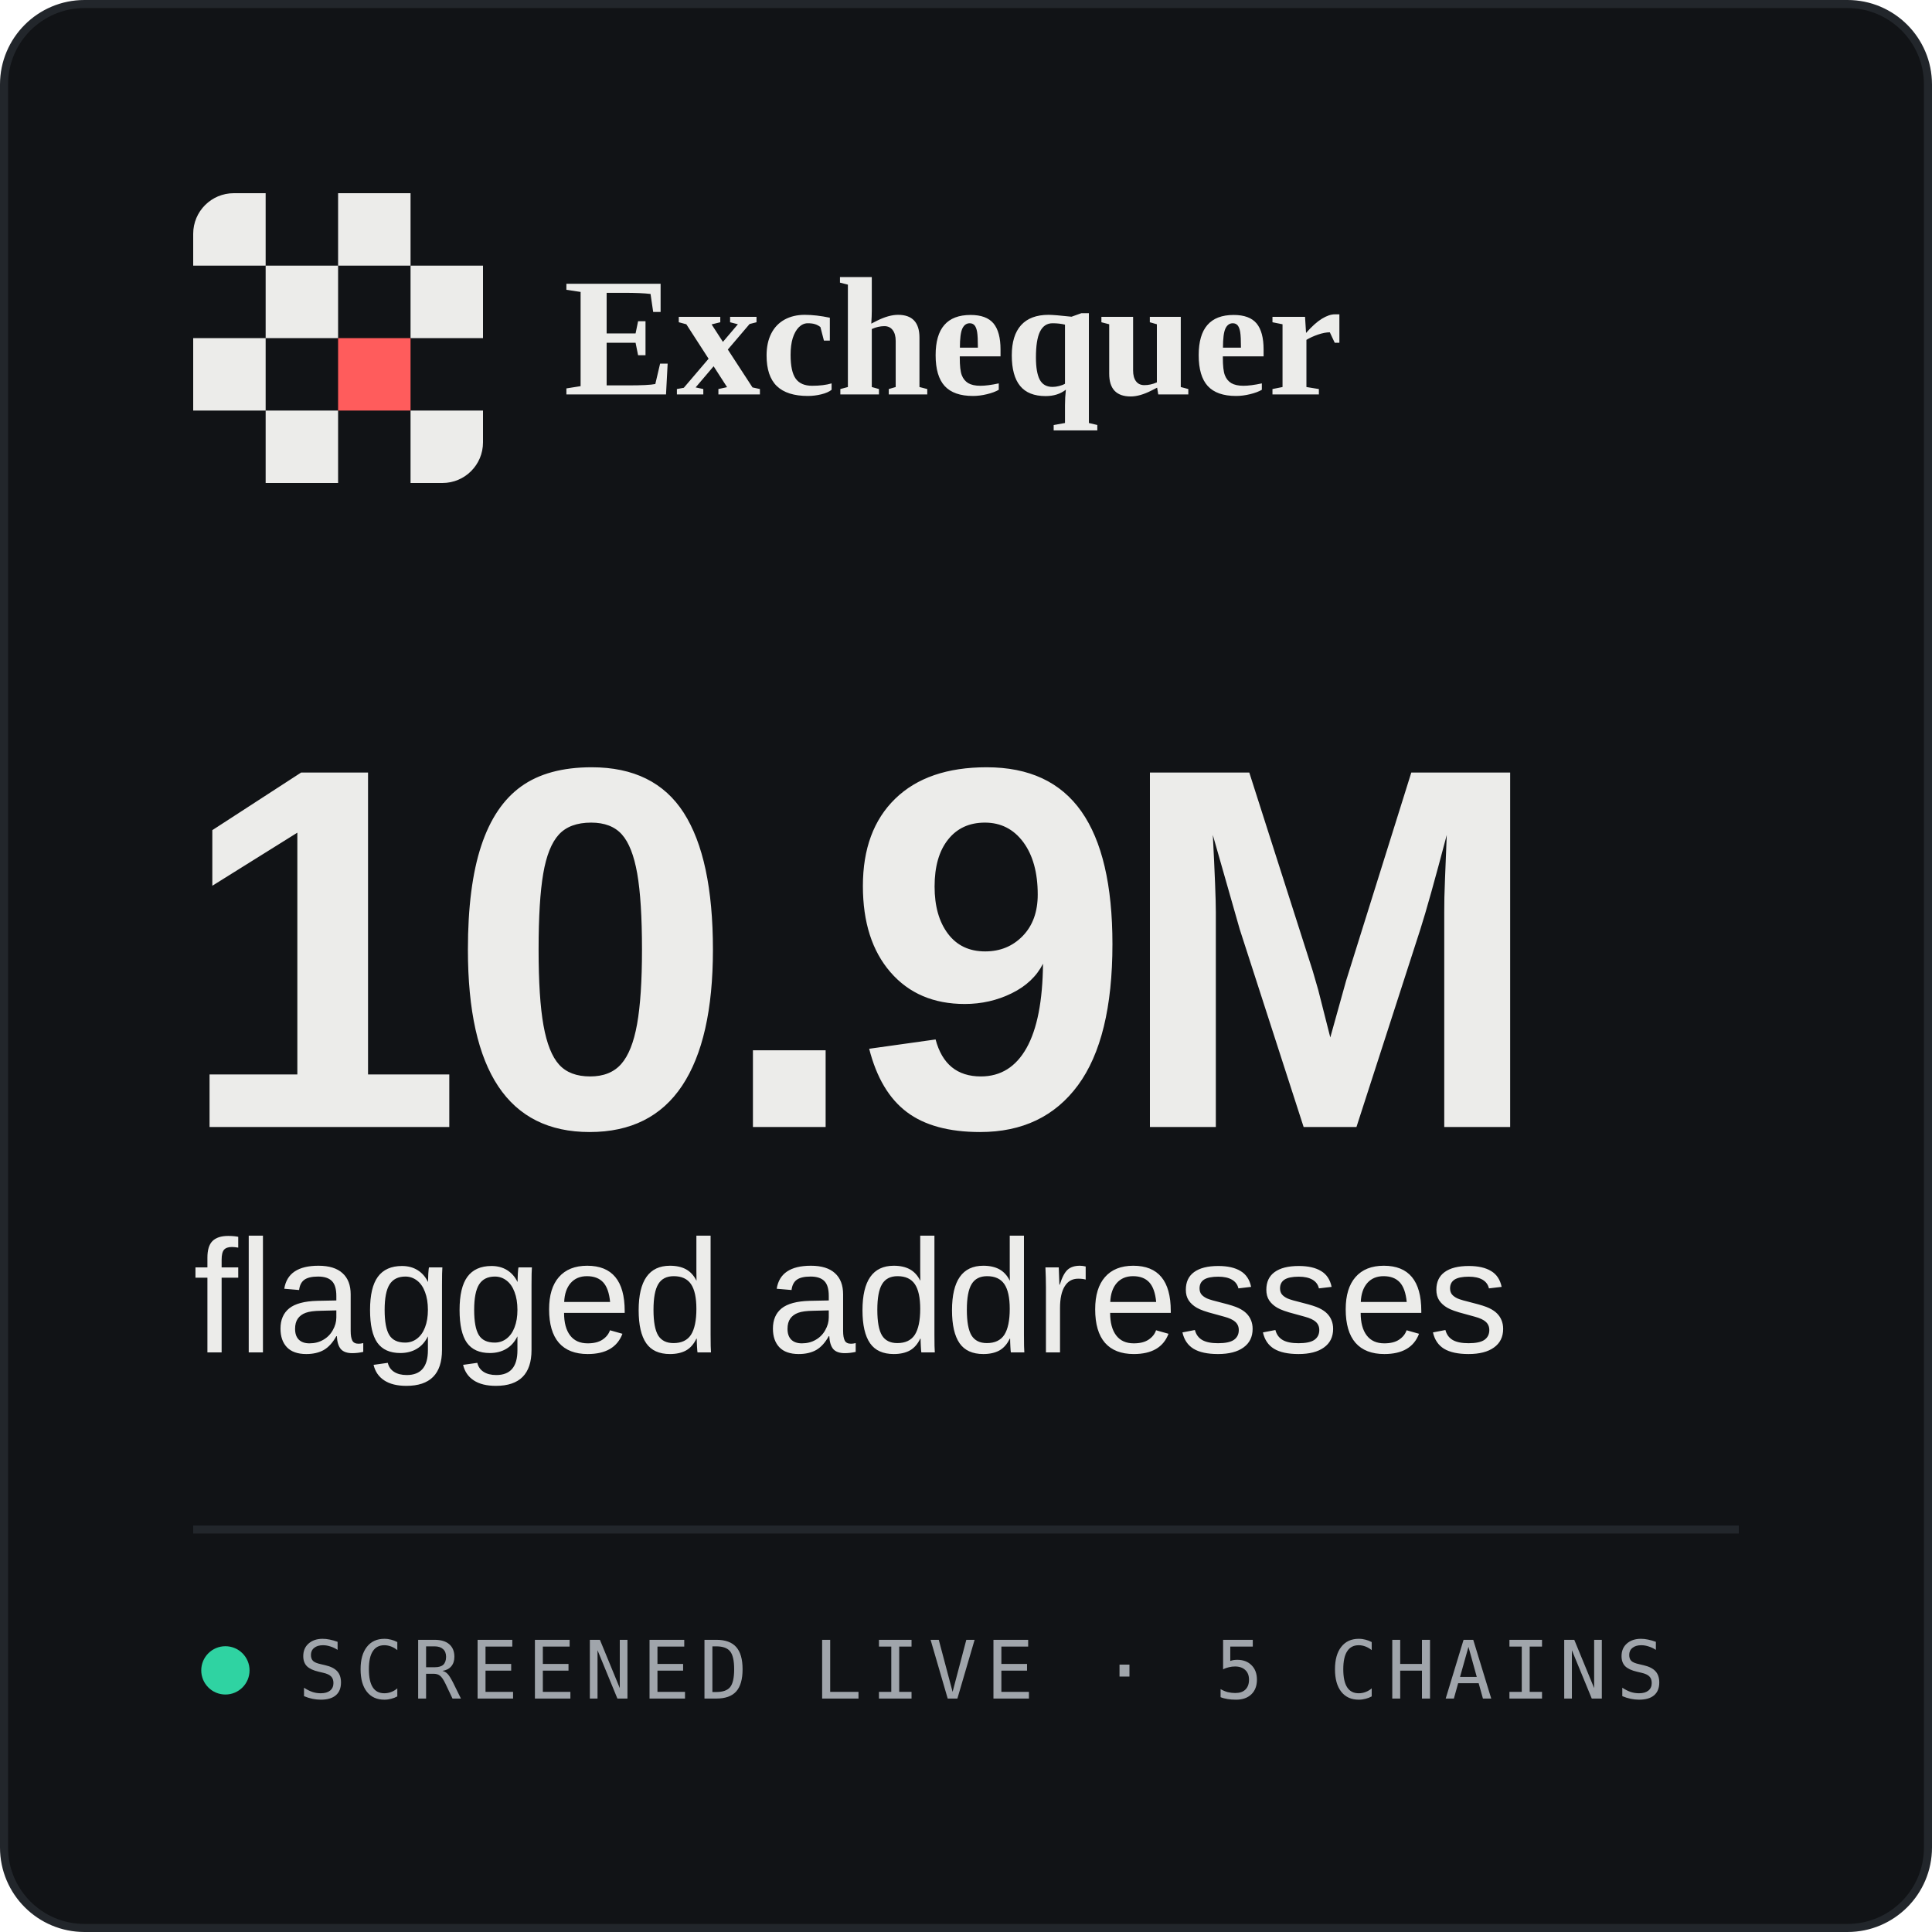
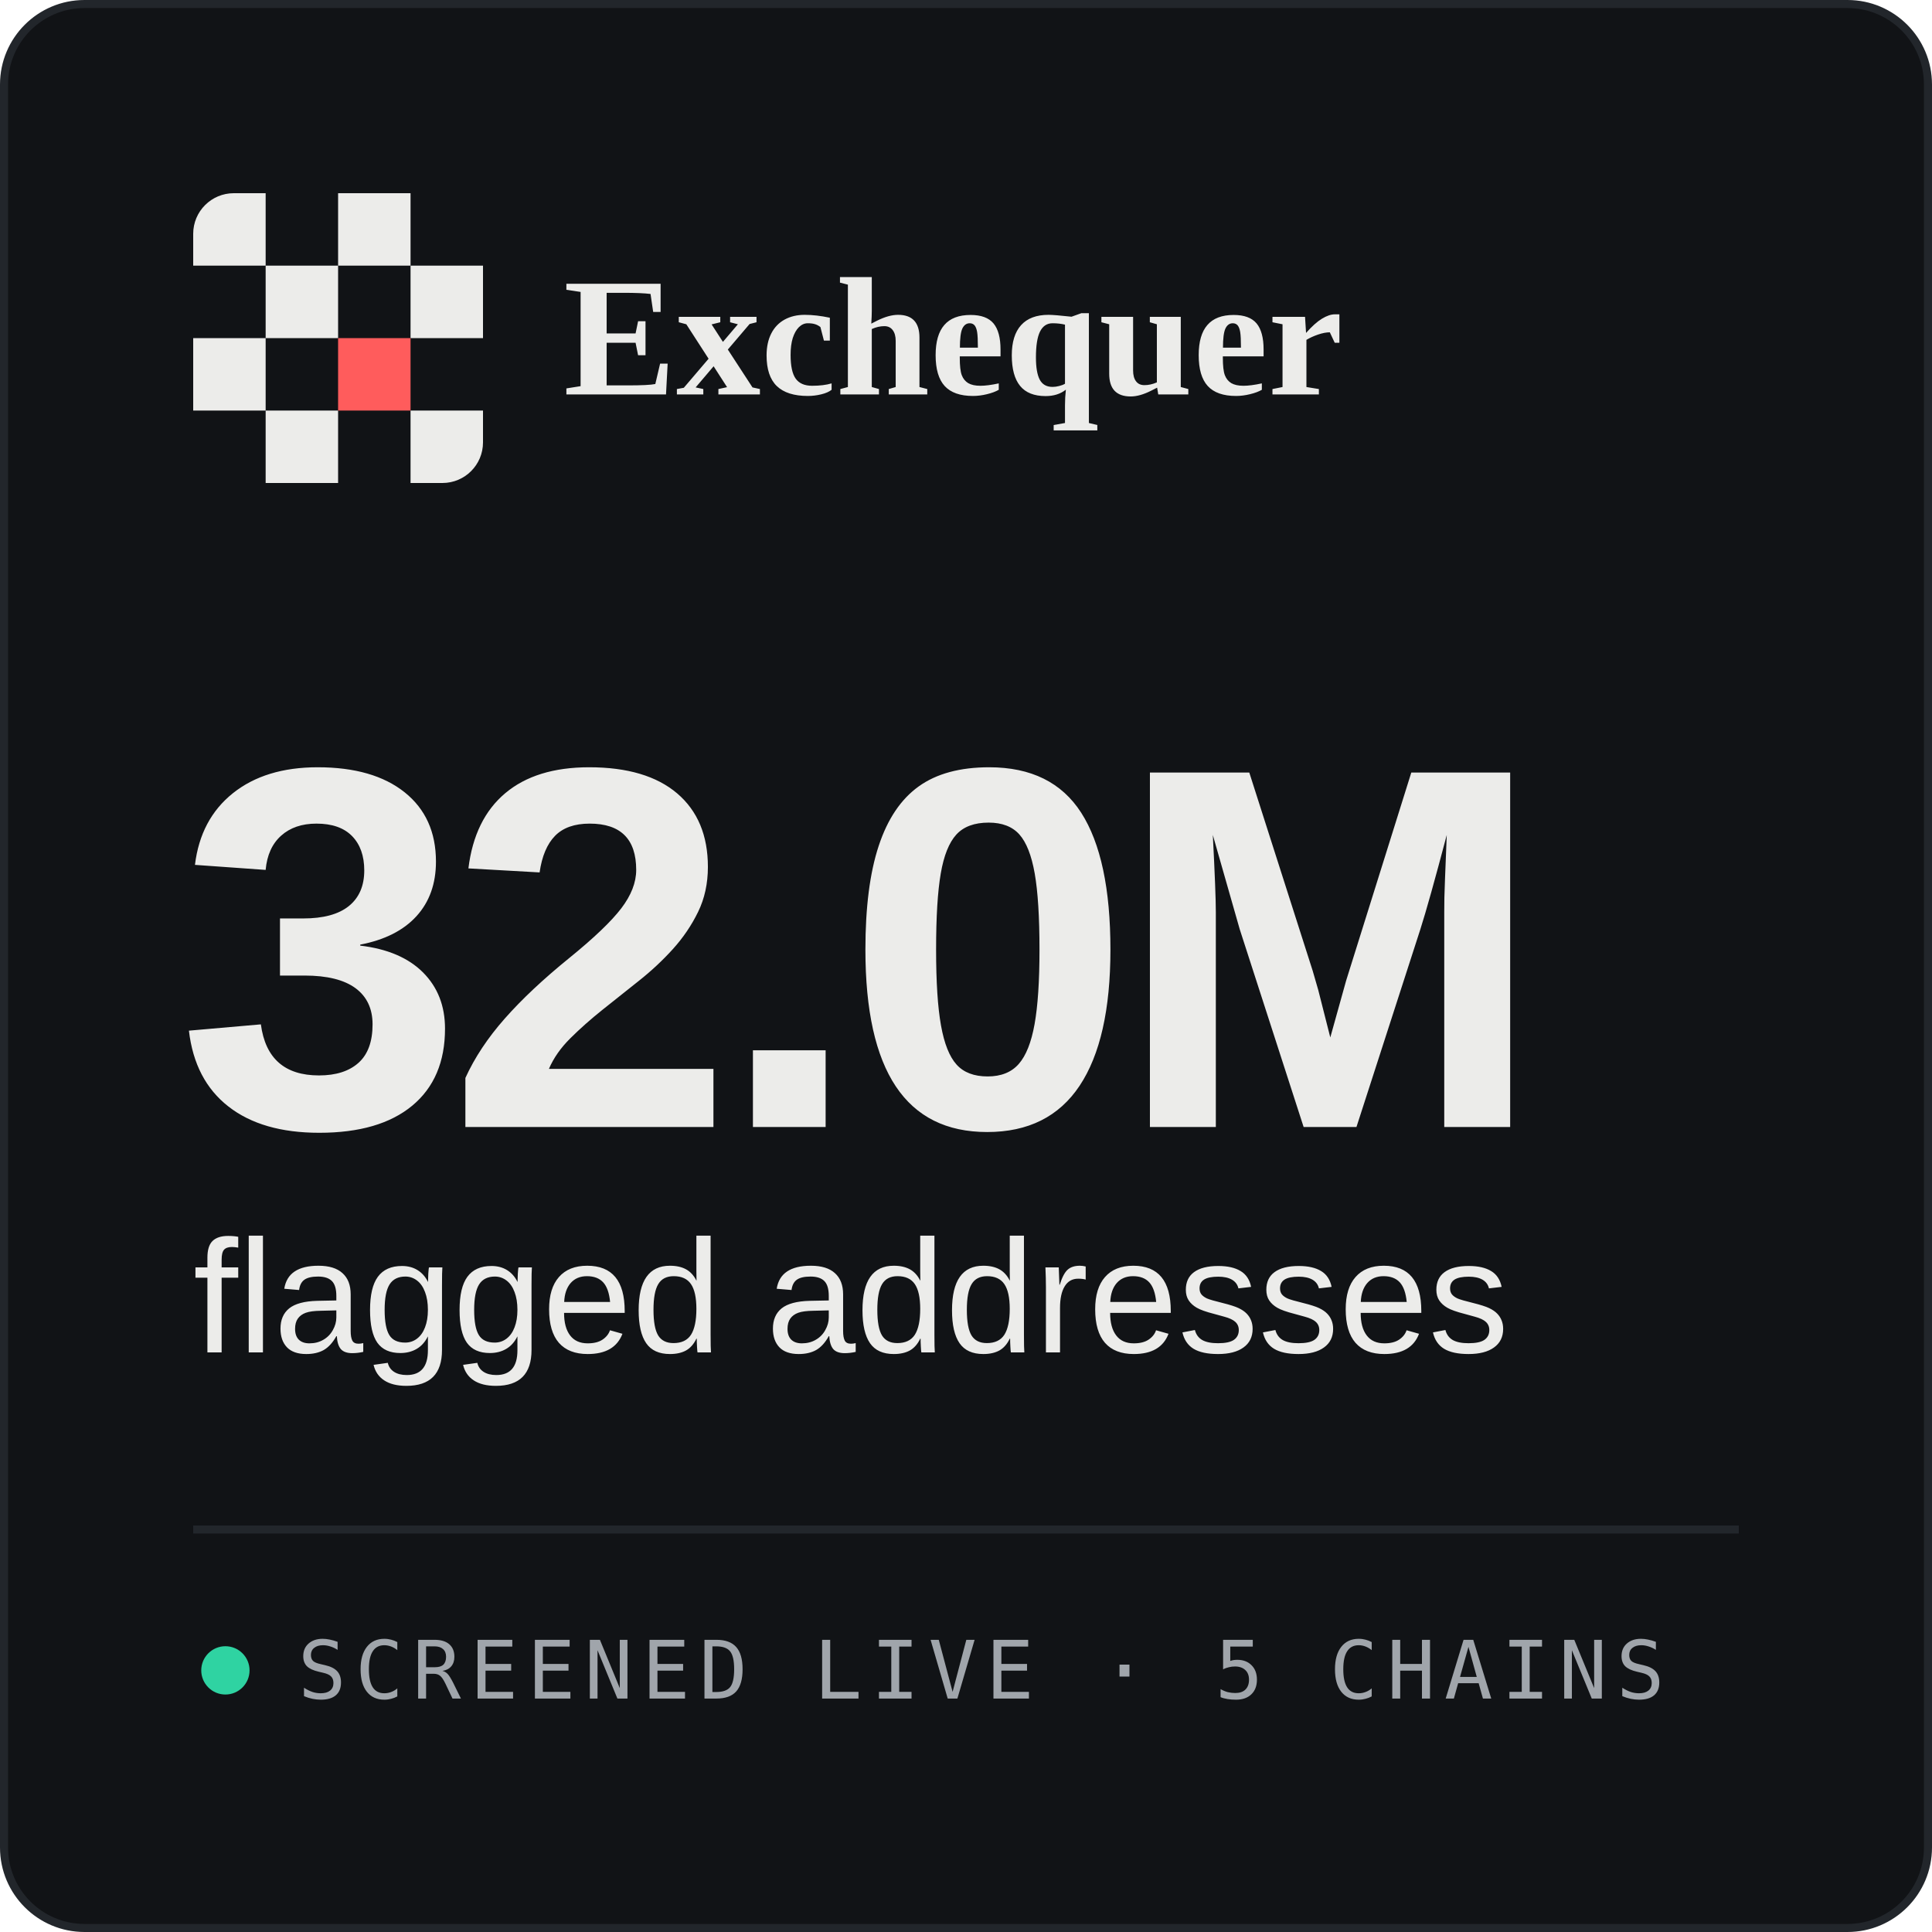
- <svg xmlns="http://www.w3.org/2000/svg" width="240" height="240" viewBox="0 0 240 240" role="img" aria-label="10.9M flagged addresses, screened live across 5 chains by Exchequer">
+ <svg xmlns="http://www.w3.org/2000/svg" width="240" height="240" viewBox="0 0 240 240" role="img" aria-label="32.0M flagged addresses, screened live across 5 chains by Exchequer">
  <rect x="0.5" y="0.5" width="239" height="239" rx="10" fill="#111316" stroke="#22262b" />
  <clipPath id="m">
    <rect x="24" y="24" width="36" height="36" rx="5.04" />
  </clipPath>
  <g clip-path="url(#m)">
    <rect x="24" y="24" width="9" height="9" fill="#ececea" />
    <rect x="42" y="24" width="9" height="9" fill="#ececea" />
    <rect x="33" y="33" width="9" height="9" fill="#ececea" />
    <rect x="51" y="33" width="9" height="9" fill="#ececea" />
    <rect x="24" y="42" width="9" height="9" fill="#ececea" />
    <rect x="42" y="42" width="9" height="9" fill="#ff5c5c" />
    <rect x="33" y="51" width="9" height="9" fill="#ececea" />
    <rect x="51" y="51" width="9" height="9" fill="#ececea" />
  </g>
  <text x="70" y="49" font-family="Georgia, 'Times New Roman', serif" font-size="21" font-weight="700" fill="#ececea">Exchequer</text>
-   <text x="22" y="140" font-family="-apple-system, BlinkMacSystemFont, 'Segoe UI', 'Helvetica Neue', Arial, sans-serif" font-size="64" font-weight="700" fill="#ececea" letter-spacing="-2">10.9M</text>
+   <text x="22" y="140" font-family="-apple-system, BlinkMacSystemFont, 'Segoe UI', 'Helvetica Neue', Arial, sans-serif" font-size="64" font-weight="700" fill="#ececea" letter-spacing="-2">32.0M</text>
  <text x="24" y="168" font-family="-apple-system, BlinkMacSystemFont, 'Segoe UI', 'Helvetica Neue', Arial, sans-serif" font-size="20" font-weight="500" fill="#ececea">flagged addresses</text>
  <line x1="24" y1="190" x2="216" y2="190" stroke="#22262b" />
  <circle cx="28" cy="207.5" r="3" fill="#2fd3a2" />
  <text x="37" y="211" font-family="ui-monospace, SFMono-Regular, Menlo, Consolas, monospace" font-size="10" font-weight="500" fill="#a0a5ab" letter-spacing="1.1">SCREENED LIVE · 5 CHAINS</text>
</svg>
